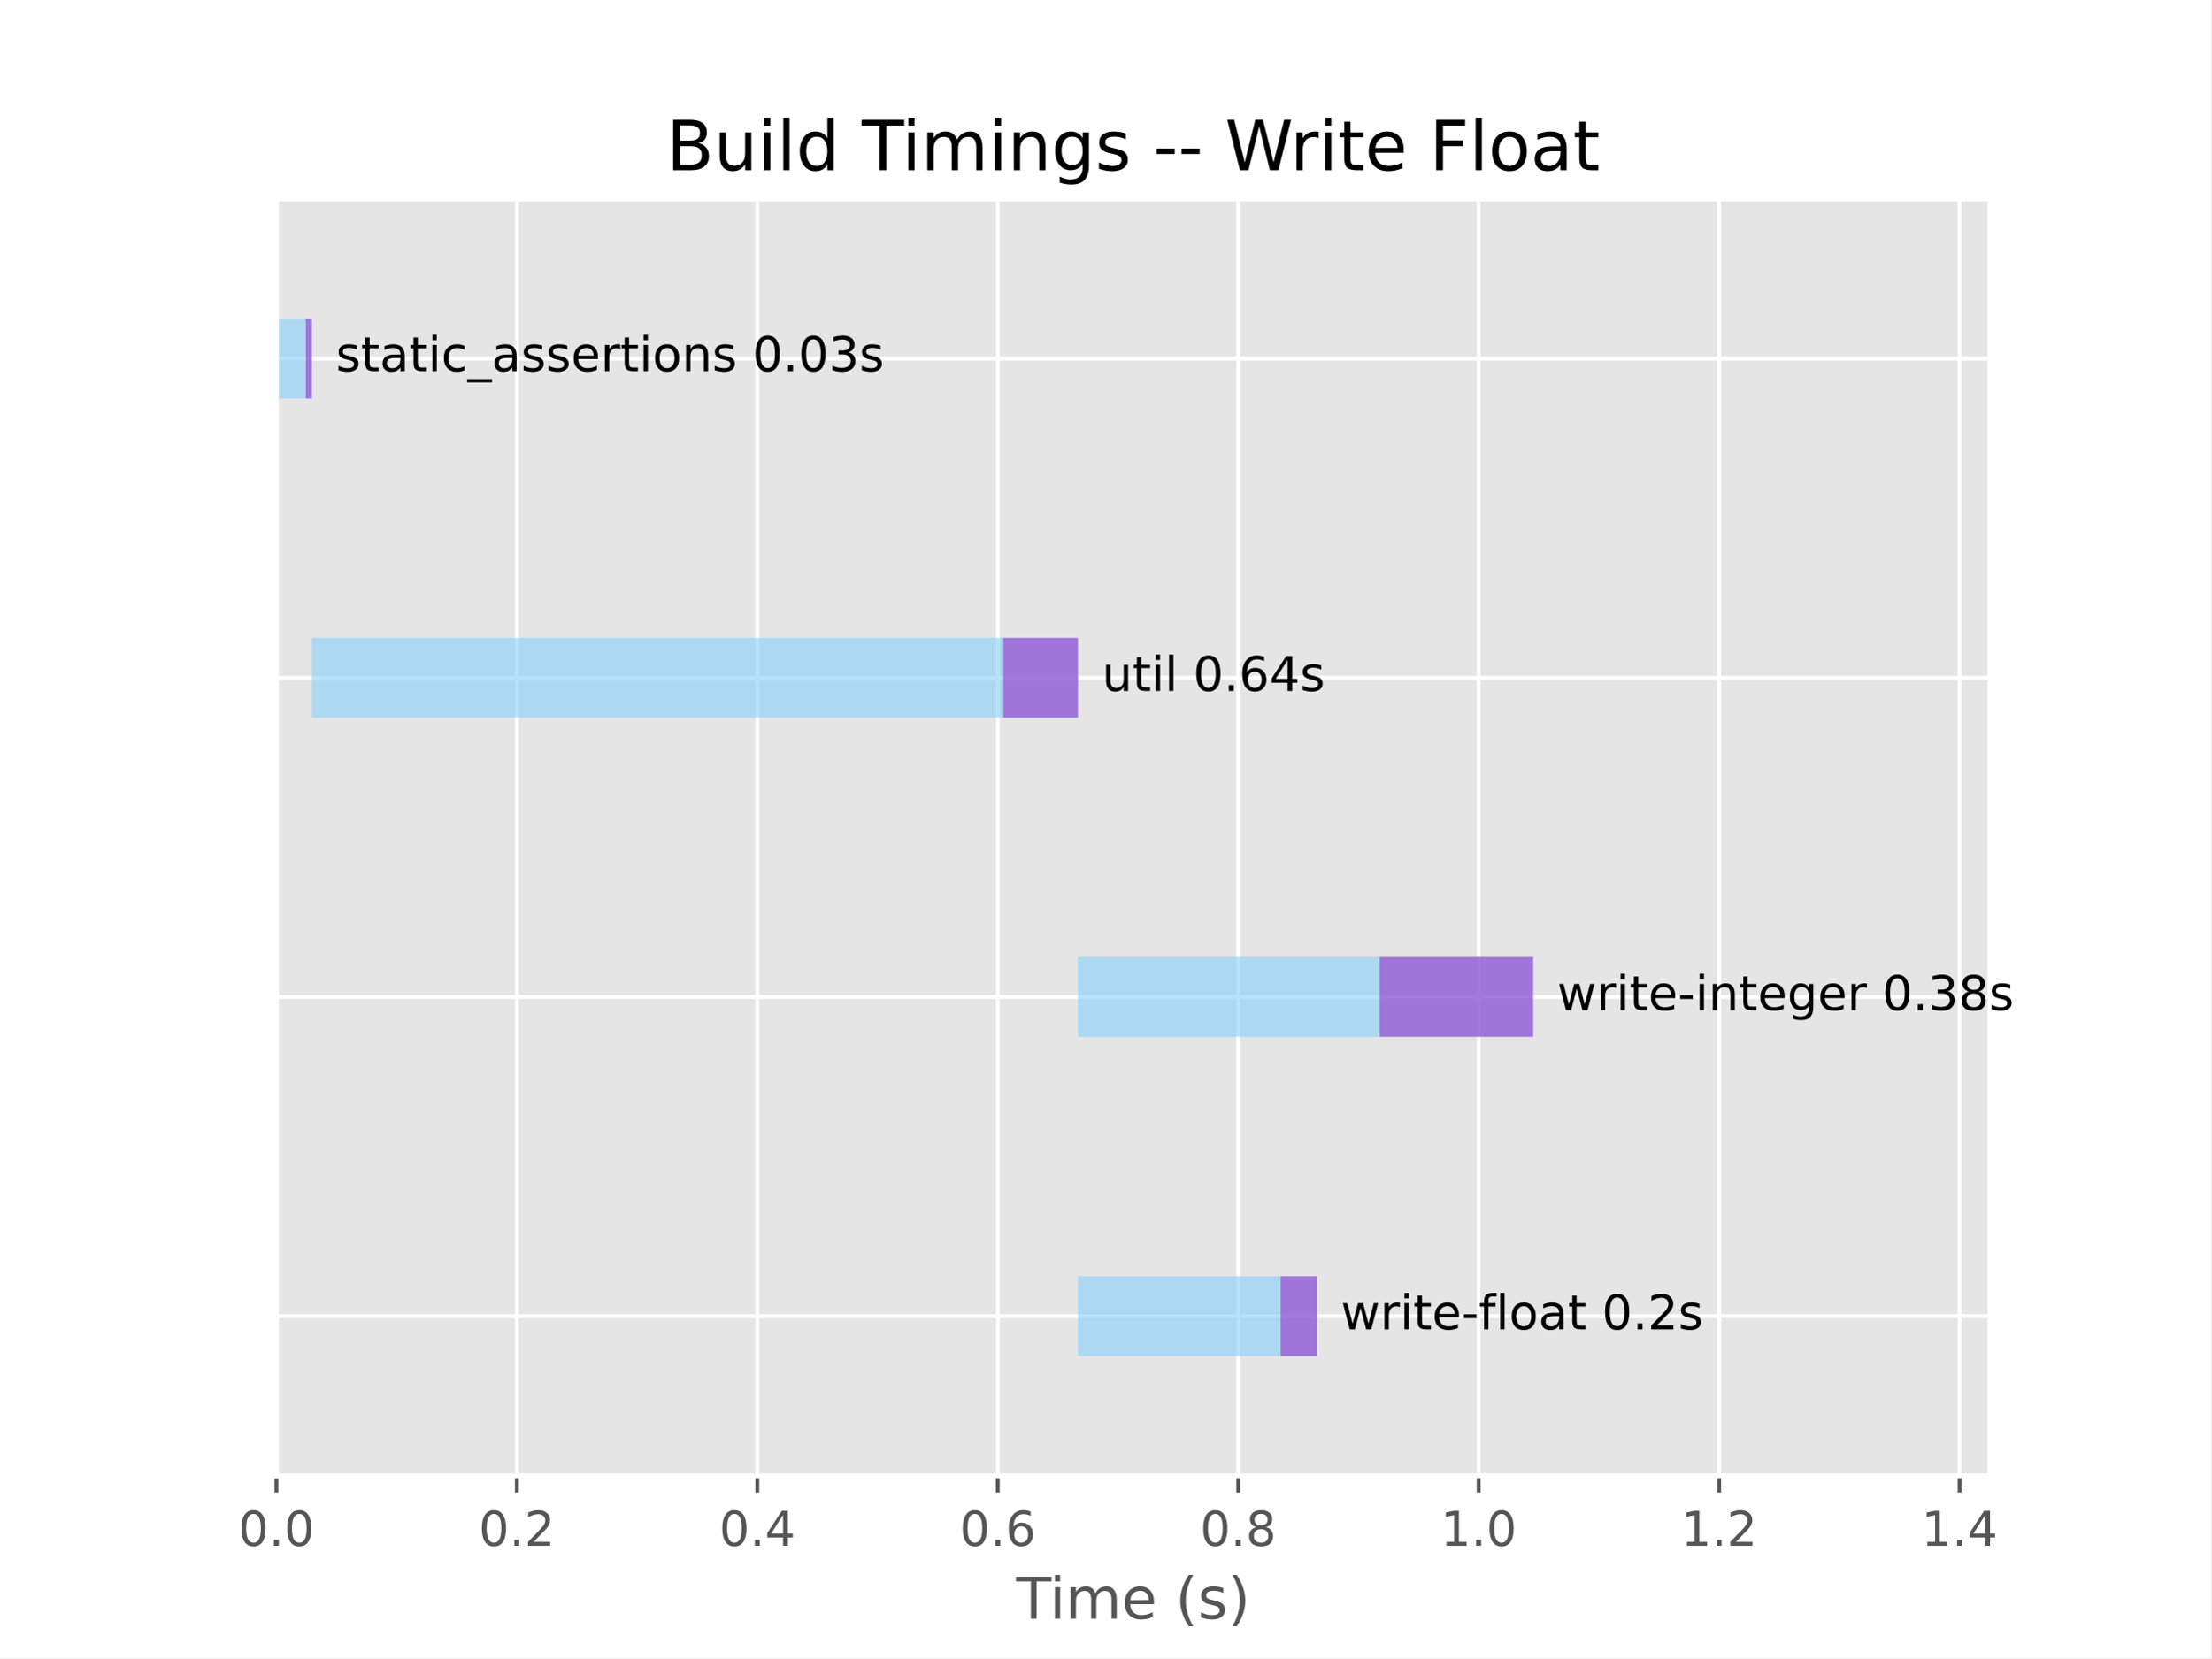
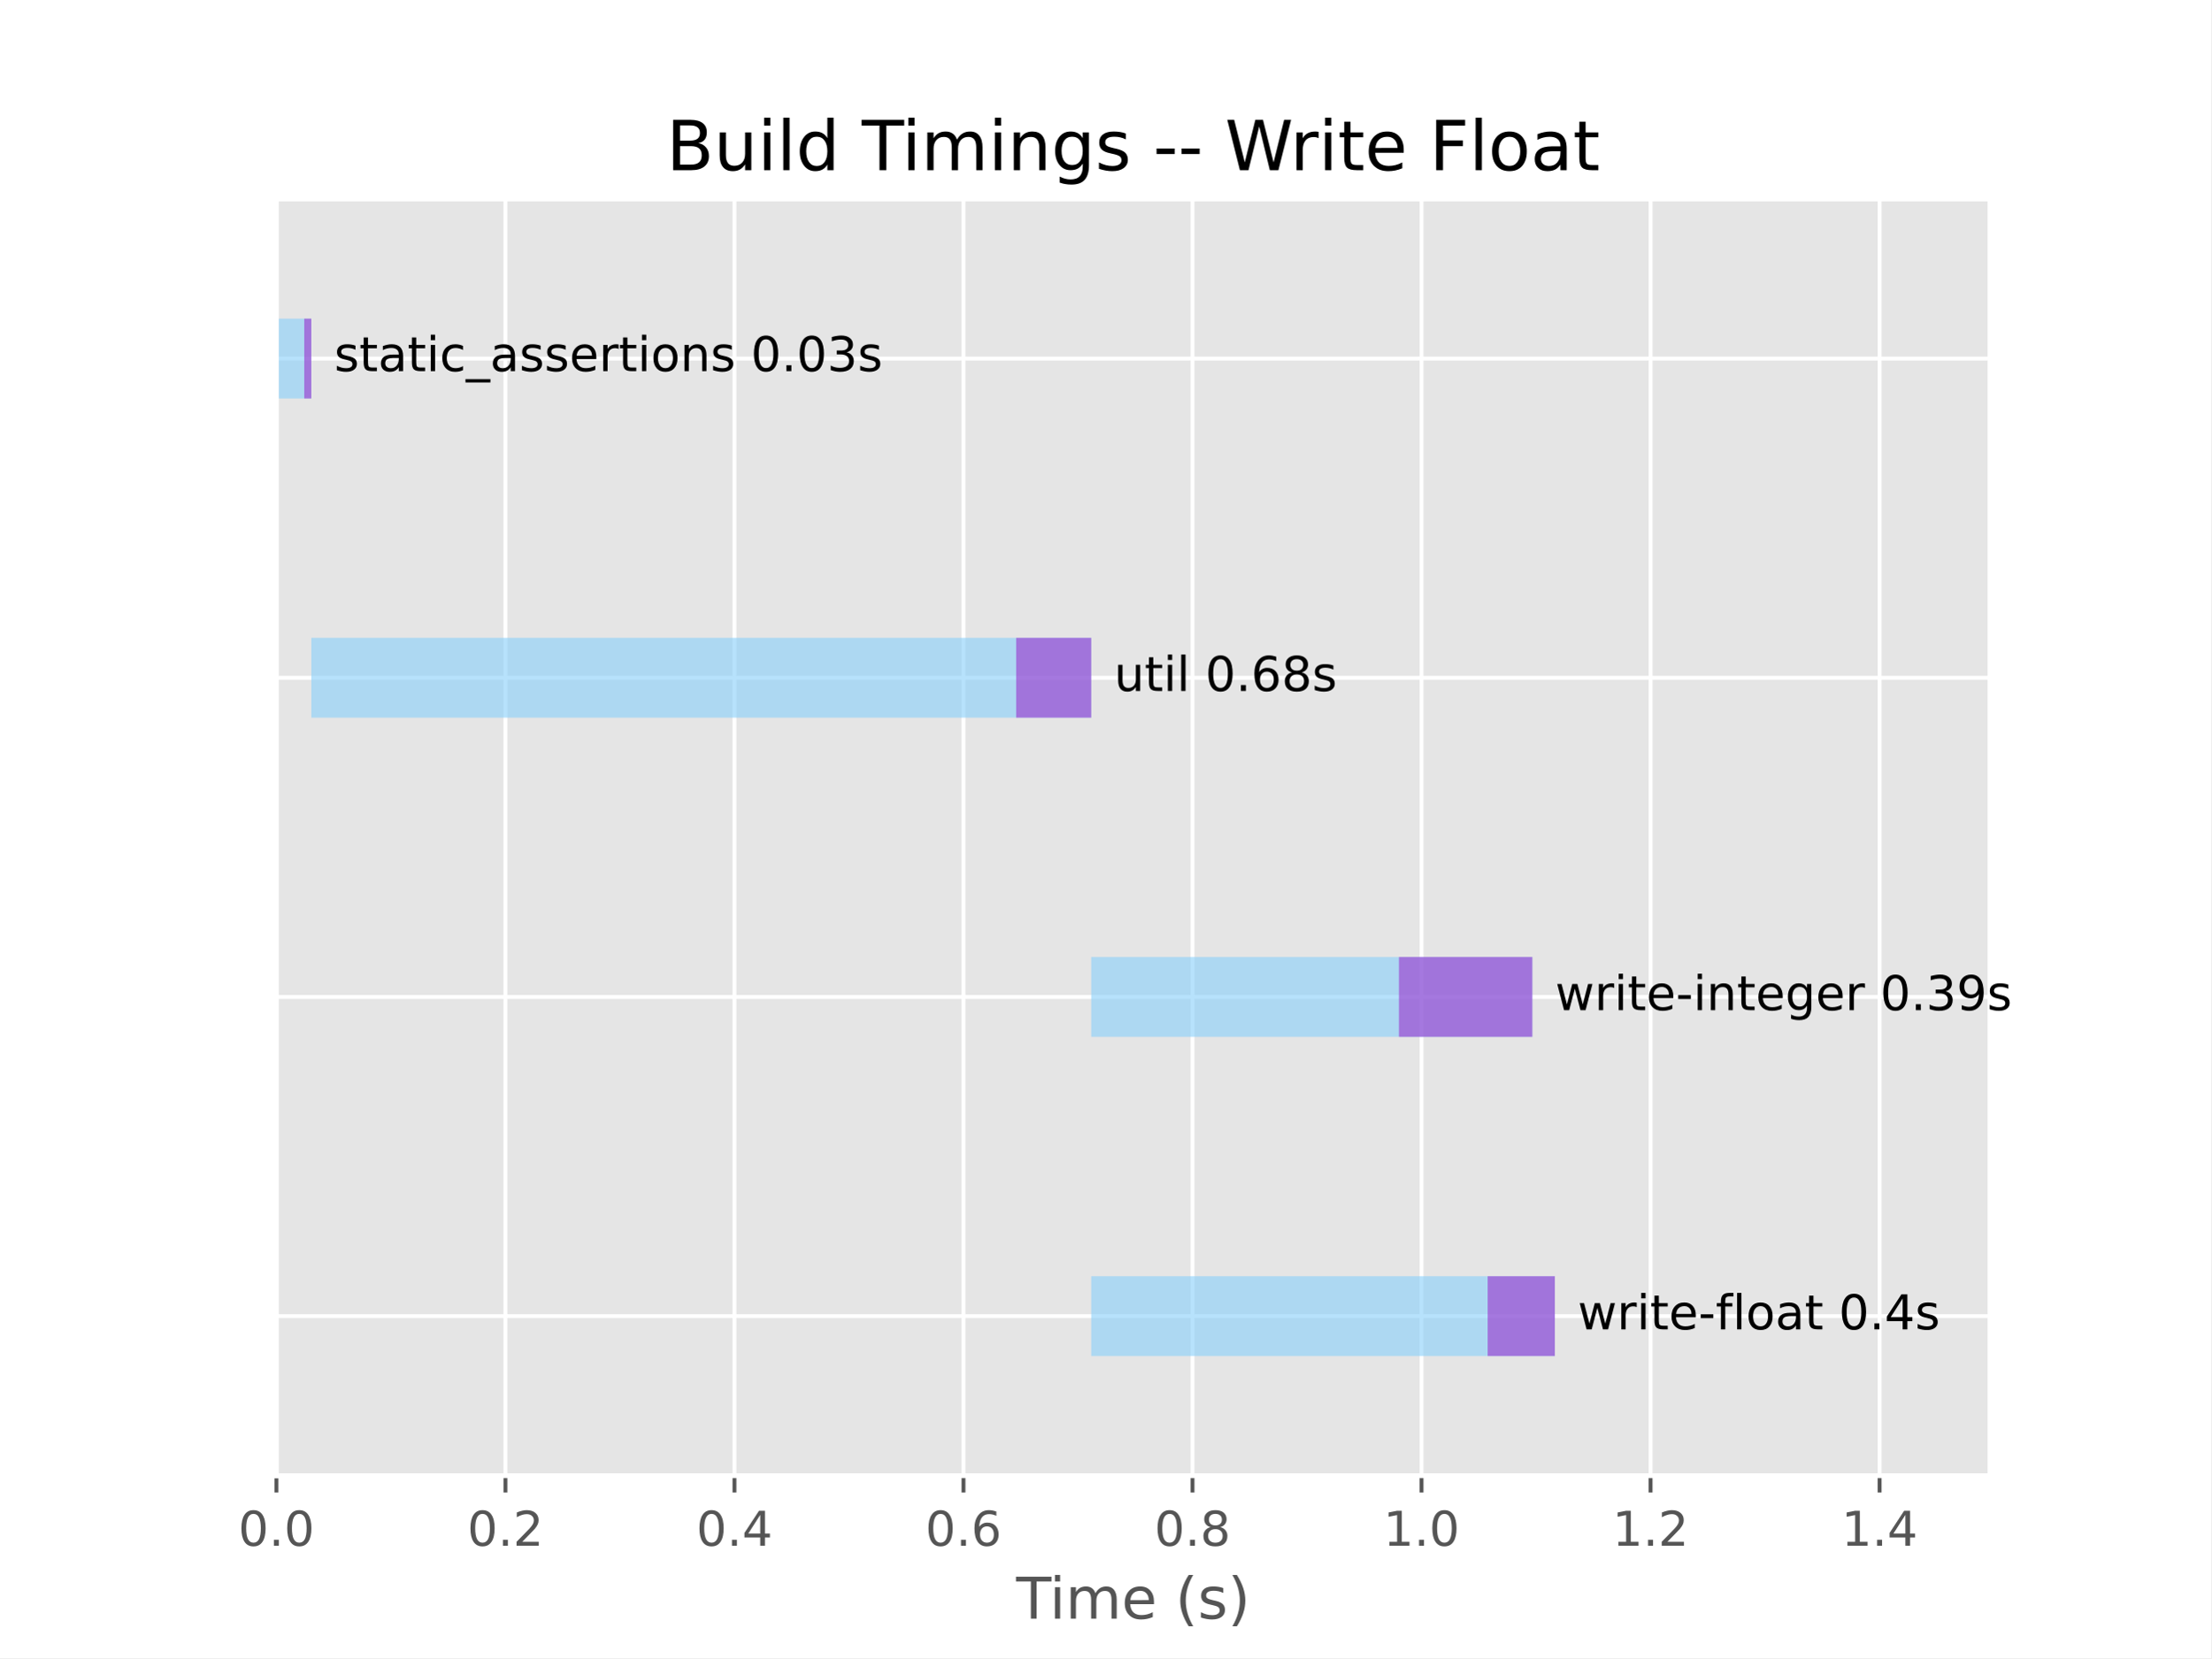
<svg xmlns="http://www.w3.org/2000/svg" xmlns:xlink="http://www.w3.org/1999/xlink" height="345.6pt" version="1.1" viewBox="0 0 460.8 345.6" width="460.8pt">
  <defs>
    <style type="text/css">*{stroke-linecap:butt;stroke-linejoin:round;}</style>
  </defs>
  <g id="figure_1">
    <g id="patch_1">
      <path d="M 0 345.6  L 460.8 345.6  L 460.8 0  L 0 0  z " style="fill:#ffffff;" />
    </g>
    <g id="axes_1">
      <g id="patch_2">
        <path d="M 57.6 307.584  L 414.72 307.584  L 414.72 41.472  L 57.6 41.472  z " style="fill:#e5e5e5;" />
      </g>
      <g id="matplotlib.axis_1">
        <g id="xtick_1">
          <g id="line2d_1">
-             <path clip-path="url(#p452fd2277e)" d="M 57.6 307.584  L 57.6 41.472  " style="fill:none;stroke:#ffffff;stroke-linecap:square;stroke-width:0.8;" />
+             <path clip-path="url(#p4fc5e6d3b6)" d="M 57.6 307.584  L 57.6 41.472  " style="fill:none;stroke:#ffffff;stroke-linecap:square;stroke-width:0.8;" />
          </g>
          <g id="line2d_2">
            <defs>
-               <path d="M 0 0  L 0 3.5  " id="m1c976c9bee" style="stroke:#555555;stroke-width:0.8;" />
+               <path d="M 0 0  L 0 3.5  " id="m410668102c" style="stroke:#555555;stroke-width:0.8;" />
            </defs>
            <g>
-               <use style="fill:#555555;stroke:#555555;stroke-width:0.8;" x="57.6" xlink:href="#m1c976c9bee" y="307.584" />
+               <use style="fill:#555555;stroke:#555555;stroke-width:0.8;" x="57.6" xlink:href="#m410668102c" y="307.584" />
            </g>
          </g>
          <g id="text_1">
            <g style="fill:#555555;" transform="translate(49.64844 322.1824)scale(0.1 -0.1)">
              <defs>
                <path d="M 2034 4250  Q 1547 4250 1301 3770  Q 1056 3291 1056 2328  Q 1056 1369 1301 889  Q 1547 409 2034 409  Q 2525 409 2770 889  Q 3016 1369 3016 2328  Q 3016 3291 2770 3770  Q 2525 4250 2034 4250  z M 2034 4750  Q 2819 4750 3233 4129  Q 3647 3509 3647 2328  Q 3647 1150 3233 529  Q 2819 -91 2034 -91  Q 1250 -91 836 529  Q 422 1150 422 2328  Q 422 3509 836 4129  Q 1250 4750 2034 4750  z " id="DejaVuSans-30" transform="scale(0.015625)" />
                <path d="M 684 794  L 1344 794  L 1344 0  L 684 0  L 684 794  z " id="DejaVuSans-2e" transform="scale(0.015625)" />
              </defs>
              <use xlink:href="#DejaVuSans-30" />
              <use x="63.623" xlink:href="#DejaVuSans-2e" />
              <use x="95.41" xlink:href="#DejaVuSans-30" />
            </g>
          </g>
        </g>
        <g id="xtick_2">
          <g id="line2d_3">
-             <path clip-path="url(#p452fd2277e)" d="M 107.712 307.584  L 107.712 41.472  " style="fill:none;stroke:#ffffff;stroke-linecap:square;stroke-width:0.8;" />
+             <path clip-path="url(#p4fc5e6d3b6)" d="M 105.331 307.584  L 105.331 41.472  " style="fill:none;stroke:#ffffff;stroke-linecap:square;stroke-width:0.8;" />
          </g>
          <g id="line2d_4">
            <g>
-               <use style="fill:#555555;stroke:#555555;stroke-width:0.8;" x="107.712" xlink:href="#m1c976c9bee" y="307.584" />
+               <use style="fill:#555555;stroke:#555555;stroke-width:0.8;" x="105.331" xlink:href="#m410668102c" y="307.584" />
            </g>
          </g>
          <g id="text_2">
-             <g style="fill:#555555;" transform="translate(99.76038 322.1824)scale(0.1 -0.1)">
+             <g style="fill:#555555;" transform="translate(97.37941 322.1824)scale(0.1 -0.1)">
              <defs>
                <path d="M 1228 531  L 3431 531  L 3431 0  L 469 0  L 469 531  Q 828 903 1448 1529  Q 2069 2156 2228 2338  Q 2531 2678 2651 2914  Q 2772 3150 2772 3378  Q 2772 3750 2511 3984  Q 2250 4219 1831 4219  Q 1534 4219 1204 4116  Q 875 4013 500 3803  L 500 4441  Q 881 4594 1212 4672  Q 1544 4750 1819 4750  Q 2544 4750 2975 4387  Q 3406 4025 3406 3419  Q 3406 3131 3298 2873  Q 3191 2616 2906 2266  Q 2828 2175 2409 1742  Q 1991 1309 1228 531  z " id="DejaVuSans-32" transform="scale(0.015625)" />
              </defs>
              <use xlink:href="#DejaVuSans-30" />
              <use x="63.623" xlink:href="#DejaVuSans-2e" />
              <use x="95.41" xlink:href="#DejaVuSans-32" />
            </g>
          </g>
        </g>
        <g id="xtick_3">
          <g id="line2d_5">
-             <path clip-path="url(#p452fd2277e)" d="M 157.824 307.584  L 157.824 41.472  " style="fill:none;stroke:#ffffff;stroke-linecap:square;stroke-width:0.8;" />
+             <path clip-path="url(#p4fc5e6d3b6)" d="M 153.062 307.584  L 153.062 41.472  " style="fill:none;stroke:#ffffff;stroke-linecap:square;stroke-width:0.8;" />
          </g>
          <g id="line2d_6">
            <g>
-               <use style="fill:#555555;stroke:#555555;stroke-width:0.8;" x="157.824" xlink:href="#m1c976c9bee" y="307.584" />
+               <use style="fill:#555555;stroke:#555555;stroke-width:0.8;" x="153.062" xlink:href="#m410668102c" y="307.584" />
            </g>
          </g>
          <g id="text_3">
-             <g style="fill:#555555;" transform="translate(149.8723 322.1824)scale(0.1 -0.1)">
+             <g style="fill:#555555;" transform="translate(145.1104 322.1824)scale(0.1 -0.1)">
              <defs>
                <path d="M 2419 4116  L 825 1625  L 2419 1625  L 2419 4116  z M 2253 4666  L 3047 4666  L 3047 1625  L 3713 1625  L 3713 1100  L 3047 1100  L 3047 0  L 2419 0  L 2419 1100  L 313 1100  L 313 1709  L 2253 4666  z " id="DejaVuSans-34" transform="scale(0.015625)" />
              </defs>
              <use xlink:href="#DejaVuSans-30" />
              <use x="63.623" xlink:href="#DejaVuSans-2e" />
              <use x="95.41" xlink:href="#DejaVuSans-34" />
            </g>
          </g>
        </g>
        <g id="xtick_4">
          <g id="line2d_7">
-             <path clip-path="url(#p452fd2277e)" d="M 207.936 307.584  L 207.936 41.472  " style="fill:none;stroke:#ffffff;stroke-linecap:square;stroke-width:0.8;" />
+             <path clip-path="url(#p4fc5e6d3b6)" d="M 200.793 307.584  L 200.793 41.472  " style="fill:none;stroke:#ffffff;stroke-linecap:square;stroke-width:0.8;" />
          </g>
          <g id="line2d_8">
            <g>
-               <use style="fill:#555555;stroke:#555555;stroke-width:0.8;" x="207.936" xlink:href="#m1c976c9bee" y="307.584" />
+               <use style="fill:#555555;stroke:#555555;stroke-width:0.8;" x="200.793" xlink:href="#m410668102c" y="307.584" />
            </g>
          </g>
          <g id="text_4">
-             <g style="fill:#555555;" transform="translate(199.9843 322.1824)scale(0.1 -0.1)">
+             <g style="fill:#555555;" transform="translate(192.8414 322.1824)scale(0.1 -0.1)">
              <defs>
                <path d="M 2113 2584  Q 1688 2584 1439 2293  Q 1191 2003 1191 1497  Q 1191 994 1439 701  Q 1688 409 2113 409  Q 2538 409 2786 701  Q 3034 994 3034 1497  Q 3034 2003 2786 2293  Q 2538 2584 2113 2584  z M 3366 4563  L 3366 3988  Q 3128 4100 2886 4159  Q 2644 4219 2406 4219  Q 1781 4219 1451 3797  Q 1122 3375 1075 2522  Q 1259 2794 1537 2939  Q 1816 3084 2150 3084  Q 2853 3084 3261 2657  Q 3669 2231 3669 1497  Q 3669 778 3244 343  Q 2819 -91 2113 -91  Q 1303 -91 875 529  Q 447 1150 447 2328  Q 447 3434 972 4092  Q 1497 4750 2381 4750  Q 2619 4750 2861 4703  Q 3103 4656 3366 4563  z " id="DejaVuSans-36" transform="scale(0.015625)" />
              </defs>
              <use xlink:href="#DejaVuSans-30" />
              <use x="63.623" xlink:href="#DejaVuSans-2e" />
              <use x="95.41" xlink:href="#DejaVuSans-36" />
            </g>
          </g>
        </g>
        <g id="xtick_5">
          <g id="line2d_9">
-             <path clip-path="url(#p452fd2277e)" d="M 258.048 307.584  L 258.048 41.472  " style="fill:none;stroke:#ffffff;stroke-linecap:square;stroke-width:0.8;" />
+             <path clip-path="url(#p4fc5e6d3b6)" d="M 248.524 307.584  L 248.524 41.472  " style="fill:none;stroke:#ffffff;stroke-linecap:square;stroke-width:0.8;" />
          </g>
          <g id="line2d_10">
            <g>
-               <use style="fill:#555555;stroke:#555555;stroke-width:0.8;" x="258.048" xlink:href="#m1c976c9bee" y="307.584" />
+               <use style="fill:#555555;stroke:#555555;stroke-width:0.8;" x="248.524" xlink:href="#m410668102c" y="307.584" />
            </g>
          </g>
          <g id="text_5">
-             <g style="fill:#555555;" transform="translate(250.0962 322.1824)scale(0.1 -0.1)">
+             <g style="fill:#555555;" transform="translate(240.5723 322.1824)scale(0.1 -0.1)">
              <defs>
                <path d="M 2034 2216  Q 1584 2216 1326 1975  Q 1069 1734 1069 1313  Q 1069 891 1326 650  Q 1584 409 2034 409  Q 2484 409 2743 651  Q 3003 894 3003 1313  Q 3003 1734 2745 1975  Q 2488 2216 2034 2216  z M 1403 2484  Q 997 2584 770 2862  Q 544 3141 544 3541  Q 544 4100 942 4425  Q 1341 4750 2034 4750  Q 2731 4750 3128 4425  Q 3525 4100 3525 3541  Q 3525 3141 3298 2862  Q 3072 2584 2669 2484  Q 3125 2378 3379 2068  Q 3634 1759 3634 1313  Q 3634 634 3220 271  Q 2806 -91 2034 -91  Q 1263 -91 848 271  Q 434 634 434 1313  Q 434 1759 690 2068  Q 947 2378 1403 2484  z M 1172 3481  Q 1172 3119 1398 2916  Q 1625 2713 2034 2713  Q 2441 2713 2670 2916  Q 2900 3119 2900 3481  Q 2900 3844 2670 4047  Q 2441 4250 2034 4250  Q 1625 4250 1398 4047  Q 1172 3844 1172 3481  z " id="DejaVuSans-38" transform="scale(0.015625)" />
              </defs>
              <use xlink:href="#DejaVuSans-30" />
              <use x="63.623" xlink:href="#DejaVuSans-2e" />
              <use x="95.41" xlink:href="#DejaVuSans-38" />
            </g>
          </g>
        </g>
        <g id="xtick_6">
          <g id="line2d_11">
-             <path clip-path="url(#p452fd2277e)" d="M 308.16 307.584  L 308.16 41.472  " style="fill:none;stroke:#ffffff;stroke-linecap:square;stroke-width:0.8;" />
+             <path clip-path="url(#p4fc5e6d3b6)" d="M 296.255 307.584  L 296.255 41.472  " style="fill:none;stroke:#ffffff;stroke-linecap:square;stroke-width:0.8;" />
          </g>
          <g id="line2d_12">
            <g>
-               <use style="fill:#555555;stroke:#555555;stroke-width:0.8;" x="308.16" xlink:href="#m1c976c9bee" y="307.584" />
+               <use style="fill:#555555;stroke:#555555;stroke-width:0.8;" x="296.255" xlink:href="#m410668102c" y="307.584" />
            </g>
          </g>
          <g id="text_6">
-             <g style="fill:#555555;" transform="translate(300.2082 322.1824)scale(0.1 -0.1)">
+             <g style="fill:#555555;" transform="translate(288.3033 322.1824)scale(0.1 -0.1)">
              <defs>
                <path d="M 794 531  L 1825 531  L 1825 4091  L 703 3866  L 703 4441  L 1819 4666  L 2450 4666  L 2450 531  L 3481 531  L 3481 0  L 794 0  L 794 531  z " id="DejaVuSans-31" transform="scale(0.015625)" />
              </defs>
              <use xlink:href="#DejaVuSans-31" />
              <use x="63.623" xlink:href="#DejaVuSans-2e" />
              <use x="95.41" xlink:href="#DejaVuSans-30" />
            </g>
          </g>
        </g>
        <g id="xtick_7">
          <g id="line2d_13">
-             <path clip-path="url(#p452fd2277e)" d="M 358.272 307.584  L 358.272 41.472  " style="fill:none;stroke:#ffffff;stroke-linecap:square;stroke-width:0.8;" />
+             <path clip-path="url(#p4fc5e6d3b6)" d="M 343.986 307.584  L 343.986 41.472  " style="fill:none;stroke:#ffffff;stroke-linecap:square;stroke-width:0.8;" />
          </g>
          <g id="line2d_14">
            <g>
-               <use style="fill:#555555;stroke:#555555;stroke-width:0.8;" x="358.272" xlink:href="#m1c976c9bee" y="307.584" />
+               <use style="fill:#555555;stroke:#555555;stroke-width:0.8;" x="343.986" xlink:href="#m410668102c" y="307.584" />
            </g>
          </g>
          <g id="text_7">
-             <g style="fill:#555555;" transform="translate(350.3201 322.1824)scale(0.1 -0.1)">
+             <g style="fill:#555555;" transform="translate(336.0343 322.1824)scale(0.1 -0.1)">
              <use xlink:href="#DejaVuSans-31" />
              <use x="63.623" xlink:href="#DejaVuSans-2e" />
              <use x="95.41" xlink:href="#DejaVuSans-32" />
            </g>
          </g>
        </g>
        <g id="xtick_8">
          <g id="line2d_15">
-             <path clip-path="url(#p452fd2277e)" d="M 408.384 307.584  L 408.384 41.472  " style="fill:none;stroke:#ffffff;stroke-linecap:square;stroke-width:0.8;" />
+             <path clip-path="url(#p4fc5e6d3b6)" d="M 391.717 307.584  L 391.717 41.472  " style="fill:none;stroke:#ffffff;stroke-linecap:square;stroke-width:0.8;" />
          </g>
          <g id="line2d_16">
            <g>
-               <use style="fill:#555555;stroke:#555555;stroke-width:0.8;" x="408.384" xlink:href="#m1c976c9bee" y="307.584" />
+               <use style="fill:#555555;stroke:#555555;stroke-width:0.8;" x="391.717" xlink:href="#m410668102c" y="307.584" />
            </g>
          </g>
          <g id="text_8">
-             <g style="fill:#555555;" transform="translate(400.4321 322.1824)scale(0.1 -0.1)">
+             <g style="fill:#555555;" transform="translate(383.7652 322.1824)scale(0.1 -0.1)">
              <use xlink:href="#DejaVuSans-31" />
              <use x="63.623" xlink:href="#DejaVuSans-2e" />
              <use x="95.41" xlink:href="#DejaVuSans-34" />
            </g>
          </g>
        </g>
        <g id="text_9">
          <g style="fill:#555555;" transform="translate(211.7653 337.3802)scale(0.12 -0.12)">
            <defs>
              <path d="M -19 4666  L 3928 4666  L 3928 4134  L 2272 4134  L 2272 0  L 1638 0  L 1638 4134  L -19 4134  L -19 4666  z " id="DejaVuSans-54" transform="scale(0.015625)" />
              <path d="M 603 3500  L 1178 3500  L 1178 0  L 603 0  L 603 3500  z M 603 4863  L 1178 4863  L 1178 4134  L 603 4134  L 603 4863  z " id="DejaVuSans-69" transform="scale(0.015625)" />
              <path d="M 3328 2828  Q 3544 3216 3844 3400  Q 4144 3584 4550 3584  Q 5097 3584 5394 3201  Q 5691 2819 5691 2113  L 5691 0  L 5113 0  L 5113 2094  Q 5113 2597 4934 2840  Q 4756 3084 4391 3084  Q 3944 3084 3684 2787  Q 3425 2491 3425 1978  L 3425 0  L 2847 0  L 2847 2094  Q 2847 2600 2669 2842  Q 2491 3084 2119 3084  Q 1678 3084 1418 2786  Q 1159 2488 1159 1978  L 1159 0  L 581 0  L 581 3500  L 1159 3500  L 1159 2956  Q 1356 3278 1631 3431  Q 1906 3584 2284 3584  Q 2666 3584 2933 3390  Q 3200 3197 3328 2828  z " id="DejaVuSans-6d" transform="scale(0.015625)" />
              <path d="M 3597 1894  L 3597 1613  L 953 1613  Q 991 1019 1311 708  Q 1631 397 2203 397  Q 2534 397 2845 478  Q 3156 559 3463 722  L 3463 178  Q 3153 47 2828 -22  Q 2503 -91 2169 -91  Q 1331 -91 842 396  Q 353 884 353 1716  Q 353 2575 817 3079  Q 1281 3584 2069 3584  Q 2775 3584 3186 3129  Q 3597 2675 3597 1894  z M 3022 2063  Q 3016 2534 2758 2815  Q 2500 3097 2075 3097  Q 1594 3097 1305 2825  Q 1016 2553 972 2059  L 3022 2063  z " id="DejaVuSans-65" transform="scale(0.015625)" />
              <path id="DejaVuSans-20" transform="scale(0.015625)" />
              <path d="M 1984 4856  Q 1566 4138 1362 3434  Q 1159 2731 1159 2009  Q 1159 1288 1364 580  Q 1569 -128 1984 -844  L 1484 -844  Q 1016 -109 783 600  Q 550 1309 550 2009  Q 550 2706 781 3412  Q 1013 4119 1484 4856  L 1984 4856  z " id="DejaVuSans-28" transform="scale(0.015625)" />
              <path d="M 2834 3397  L 2834 2853  Q 2591 2978 2328 3040  Q 2066 3103 1784 3103  Q 1356 3103 1142 2972  Q 928 2841 928 2578  Q 928 2378 1081 2264  Q 1234 2150 1697 2047  L 1894 2003  Q 2506 1872 2764 1633  Q 3022 1394 3022 966  Q 3022 478 2636 193  Q 2250 -91 1575 -91  Q 1294 -91 989 -36  Q 684 19 347 128  L 347 722  Q 666 556 975 473  Q 1284 391 1588 391  Q 1994 391 2212 530  Q 2431 669 2431 922  Q 2431 1156 2273 1281  Q 2116 1406 1581 1522  L 1381 1569  Q 847 1681 609 1914  Q 372 2147 372 2553  Q 372 3047 722 3315  Q 1072 3584 1716 3584  Q 2034 3584 2315 3537  Q 2597 3491 2834 3397  z " id="DejaVuSans-73" transform="scale(0.015625)" />
              <path d="M 513 4856  L 1013 4856  Q 1481 4119 1714 3412  Q 1947 2706 1947 2009  Q 1947 1309 1714 600  Q 1481 -109 1013 -844  L 513 -844  Q 928 -128 1133 580  Q 1338 1288 1338 2009  Q 1338 2731 1133 3434  Q 928 4138 513 4856  z " id="DejaVuSans-29" transform="scale(0.015625)" />
            </defs>
            <use xlink:href="#DejaVuSans-54" />
            <use x="57.959" xlink:href="#DejaVuSans-69" />
            <use x="85.742" xlink:href="#DejaVuSans-6d" />
            <use x="183.154" xlink:href="#DejaVuSans-65" />
            <use x="244.678" xlink:href="#DejaVuSans-20" />
            <use x="276.465" xlink:href="#DejaVuSans-28" />
            <use x="315.479" xlink:href="#DejaVuSans-73" />
            <use x="367.578" xlink:href="#DejaVuSans-29" />
          </g>
        </g>
      </g>
      <g id="matplotlib.axis_2">
        <g id="ytick_1">
          <g id="line2d_17">
-             <path clip-path="url(#p452fd2277e)" d="M 57.6 274.32  L 414.72 274.32  " style="fill:none;stroke:#ffffff;stroke-linecap:square;stroke-width:0.8;" />
+             <path clip-path="url(#p4fc5e6d3b6)" d="M 57.6 274.32  L 414.72 274.32  " style="fill:none;stroke:#ffffff;stroke-linecap:square;stroke-width:0.8;" />
          </g>
          <g id="line2d_18" />
        </g>
        <g id="ytick_2">
          <g id="line2d_19">
-             <path clip-path="url(#p452fd2277e)" d="M 57.6 207.792  L 414.72 207.792  " style="fill:none;stroke:#ffffff;stroke-linecap:square;stroke-width:0.8;" />
+             <path clip-path="url(#p4fc5e6d3b6)" d="M 57.6 207.792  L 414.72 207.792  " style="fill:none;stroke:#ffffff;stroke-linecap:square;stroke-width:0.8;" />
          </g>
          <g id="line2d_20" />
        </g>
        <g id="ytick_3">
          <g id="line2d_21">
-             <path clip-path="url(#p452fd2277e)" d="M 57.6 141.264  L 414.72 141.264  " style="fill:none;stroke:#ffffff;stroke-linecap:square;stroke-width:0.8;" />
+             <path clip-path="url(#p4fc5e6d3b6)" d="M 57.6 141.264  L 414.72 141.264  " style="fill:none;stroke:#ffffff;stroke-linecap:square;stroke-width:0.8;" />
          </g>
          <g id="line2d_22" />
        </g>
        <g id="ytick_4">
          <g id="line2d_23">
-             <path clip-path="url(#p452fd2277e)" d="M 57.6 74.736  L 414.72 74.736  " style="fill:none;stroke:#ffffff;stroke-linecap:square;stroke-width:0.8;" />
+             <path clip-path="url(#p4fc5e6d3b6)" d="M 57.6 74.736  L 414.72 74.736  " style="fill:none;stroke:#ffffff;stroke-linecap:square;stroke-width:0.8;" />
          </g>
          <g id="line2d_24" />
        </g>
      </g>
      <g id="patch_3">
-         <path clip-path="url(#p452fd2277e)" d="M 57.6 83.052  L 64.977 83.052  L 64.977 66.42  L 57.6 66.42  z " style="fill:#87cefa;opacity:0.6;" />
+         <path clip-path="url(#p4fc5e6d3b6)" d="M 57.6 83.052  L 64.878 83.052  L 64.878 66.42  L 57.6 66.42  z " style="fill:#87cefa;opacity:0.6;" />
      </g>
      <g id="patch_4">
-         <path clip-path="url(#p452fd2277e)" d="M 63.737 83.052  L 64.977 83.052  L 64.977 66.42  L 63.737 66.42  z " style="fill:#9932cc;opacity:0.6;" />
+         <path clip-path="url(#p4fc5e6d3b6)" d="M 63.401 83.052  L 64.878 83.052  L 64.878 66.42  L 63.401 66.42  z " style="fill:#9932cc;opacity:0.6;" />
      </g>
      <g id="patch_5">
-         <path clip-path="url(#p452fd2277e)" d="M 64.977 149.58  L 224.649 149.58  L 224.649 132.948  L 64.977 132.948  z " style="fill:#87cefa;opacity:0.6;" />
+         <path clip-path="url(#p4fc5e6d3b6)" d="M 64.878 149.58  L 227.413 149.58  L 227.413 132.948  L 64.878 132.948  z " style="fill:#87cefa;opacity:0.6;" />
      </g>
      <g id="patch_6">
-         <path clip-path="url(#p452fd2277e)" d="M 209.091 149.58  L 224.649 149.58  L 224.649 132.948  L 209.091 132.948  z " style="fill:#9932cc;opacity:0.6;" />
+         <path clip-path="url(#p4fc5e6d3b6)" d="M 211.768 149.58  L 227.413 149.58  L 227.413 132.948  L 211.768 132.948  z " style="fill:#9932cc;opacity:0.6;" />
      </g>
      <g id="patch_7">
-         <path clip-path="url(#p452fd2277e)" d="M 224.649 216.108  L 319.507 216.108  L 319.507 199.476  L 224.649 199.476  z " style="fill:#87cefa;opacity:0.6;" />
+         <path clip-path="url(#p4fc5e6d3b6)" d="M 227.413 216.108  L 319.339 216.108  L 319.339 199.476  L 227.413 199.476  z " style="fill:#87cefa;opacity:0.6;" />
      </g>
      <g id="patch_8">
-         <path clip-path="url(#p452fd2277e)" d="M 287.524 216.108  L 319.507 216.108  L 319.507 199.476  L 287.524 199.476  z " style="fill:#9932cc;opacity:0.6;" />
+         <path clip-path="url(#p4fc5e6d3b6)" d="M 291.542 216.108  L 319.339 216.108  L 319.339 199.476  L 291.542 199.476  z " style="fill:#9932cc;opacity:0.6;" />
      </g>
      <g id="patch_9">
-         <path clip-path="url(#p452fd2277e)" d="M 224.649 282.636  L 274.436 282.636  L 274.436 266.004  L 224.649 266.004  z " style="fill:#87cefa;opacity:0.6;" />
+         <path clip-path="url(#p4fc5e6d3b6)" d="M 227.413 282.636  L 324.031 282.636  L 324.031 266.004  L 227.413 266.004  z " style="fill:#87cefa;opacity:0.6;" />
      </g>
      <g id="patch_10">
-         <path clip-path="url(#p452fd2277e)" d="M 266.888 282.636  L 274.436 282.636  L 274.436 266.004  L 266.888 266.004  z " style="fill:#9932cc;opacity:0.6;" />
+         <path clip-path="url(#p4fc5e6d3b6)" d="M 310.034 282.636  L 324.031 282.636  L 324.031 266.004  L 310.034 266.004  z " style="fill:#9932cc;opacity:0.6;" />
      </g>
      <g id="patch_11">
        <path d="M 57.6 307.584  L 57.6 41.472  " style="fill:none;stroke:#ffffff;stroke-linecap:square;stroke-linejoin:miter;" />
      </g>
      <g id="patch_12">
        <path d="M 414.72 307.584  L 414.72 41.472  " style="fill:none;stroke:#ffffff;stroke-linecap:square;stroke-linejoin:miter;" />
      </g>
      <g id="patch_13">
        <path d="M 57.6 307.584  L 414.72 307.584  " style="fill:none;stroke:#ffffff;stroke-linecap:square;stroke-linejoin:miter;" />
      </g>
      <g id="patch_14">
        <path d="M 57.6 41.472  L 414.72 41.472  " style="fill:none;stroke:#ffffff;stroke-linecap:square;stroke-linejoin:miter;" />
      </g>
      <g id="text_10">
-         <g transform="translate(69.9882 77.35631)scale(0.1 -0.1)">
+         <g transform="translate(69.6511 77.35631)scale(0.1 -0.1)">
          <defs>
            <path d="M 1172 4494  L 1172 3500  L 2356 3500  L 2356 3053  L 1172 3053  L 1172 1153  Q 1172 725 1289 603  Q 1406 481 1766 481  L 2356 481  L 2356 0  L 1766 0  Q 1100 0 847 248  Q 594 497 594 1153  L 594 3053  L 172 3053  L 172 3500  L 594 3500  L 594 4494  L 1172 4494  z " id="DejaVuSans-74" transform="scale(0.015625)" />
            <path d="M 2194 1759  Q 1497 1759 1228 1600  Q 959 1441 959 1056  Q 959 750 1161 570  Q 1363 391 1709 391  Q 2188 391 2477 730  Q 2766 1069 2766 1631  L 2766 1759  L 2194 1759  z M 3341 1997  L 3341 0  L 2766 0  L 2766 531  Q 2569 213 2275 61  Q 1981 -91 1556 -91  Q 1019 -91 701 211  Q 384 513 384 1019  Q 384 1609 779 1909  Q 1175 2209 1959 2209  L 2766 2209  L 2766 2266  Q 2766 2663 2505 2880  Q 2244 3097 1772 3097  Q 1472 3097 1187 3025  Q 903 2953 641 2809  L 641 3341  Q 956 3463 1253 3523  Q 1550 3584 1831 3584  Q 2591 3584 2966 3190  Q 3341 2797 3341 1997  z " id="DejaVuSans-61" transform="scale(0.015625)" />
            <path d="M 3122 3366  L 3122 2828  Q 2878 2963 2633 3030  Q 2388 3097 2138 3097  Q 1578 3097 1268 2742  Q 959 2388 959 1747  Q 959 1106 1268 751  Q 1578 397 2138 397  Q 2388 397 2633 464  Q 2878 531 3122 666  L 3122 134  Q 2881 22 2623 -34  Q 2366 -91 2075 -91  Q 1284 -91 818 406  Q 353 903 353 1747  Q 353 2603 823 3093  Q 1294 3584 2113 3584  Q 2378 3584 2631 3529  Q 2884 3475 3122 3366  z " id="DejaVuSans-63" transform="scale(0.015625)" />
            <path d="M 3263 -1063  L 3263 -1509  L -63 -1509  L -63 -1063  L 3263 -1063  z " id="DejaVuSans-5f" transform="scale(0.015625)" />
            <path d="M 2631 2963  Q 2534 3019 2420 3045  Q 2306 3072 2169 3072  Q 1681 3072 1420 2755  Q 1159 2438 1159 1844  L 1159 0  L 581 0  L 581 3500  L 1159 3500  L 1159 2956  Q 1341 3275 1631 3429  Q 1922 3584 2338 3584  Q 2397 3584 2469 3576  Q 2541 3569 2628 3553  L 2631 2963  z " id="DejaVuSans-72" transform="scale(0.015625)" />
            <path d="M 1959 3097  Q 1497 3097 1228 2736  Q 959 2375 959 1747  Q 959 1119 1226 758  Q 1494 397 1959 397  Q 2419 397 2687 759  Q 2956 1122 2956 1747  Q 2956 2369 2687 2733  Q 2419 3097 1959 3097  z M 1959 3584  Q 2709 3584 3137 3096  Q 3566 2609 3566 1747  Q 3566 888 3137 398  Q 2709 -91 1959 -91  Q 1206 -91 779 398  Q 353 888 353 1747  Q 353 2609 779 3096  Q 1206 3584 1959 3584  z " id="DejaVuSans-6f" transform="scale(0.015625)" />
            <path d="M 3513 2113  L 3513 0  L 2938 0  L 2938 2094  Q 2938 2591 2744 2837  Q 2550 3084 2163 3084  Q 1697 3084 1428 2787  Q 1159 2491 1159 1978  L 1159 0  L 581 0  L 581 3500  L 1159 3500  L 1159 2956  Q 1366 3272 1645 3428  Q 1925 3584 2291 3584  Q 2894 3584 3203 3211  Q 3513 2838 3513 2113  z " id="DejaVuSans-6e" transform="scale(0.015625)" />
            <path d="M 2597 2516  Q 3050 2419 3304 2112  Q 3559 1806 3559 1356  Q 3559 666 3084 287  Q 2609 -91 1734 -91  Q 1441 -91 1130 -33  Q 819 25 488 141  L 488 750  Q 750 597 1062 519  Q 1375 441 1716 441  Q 2309 441 2620 675  Q 2931 909 2931 1356  Q 2931 1769 2642 2001  Q 2353 2234 1838 2234  L 1294 2234  L 1294 2753  L 1863 2753  Q 2328 2753 2575 2939  Q 2822 3125 2822 3475  Q 2822 3834 2567 4026  Q 2313 4219 1838 4219  Q 1578 4219 1281 4162  Q 984 4106 628 3988  L 628 4550  Q 988 4650 1302 4700  Q 1616 4750 1894 4750  Q 2613 4750 3031 4423  Q 3450 4097 3450 3541  Q 3450 3153 3228 2886  Q 3006 2619 2597 2516  z " id="DejaVuSans-33" transform="scale(0.015625)" />
          </defs>
          <use xlink:href="#DejaVuSans-73" />
          <use x="52.1" xlink:href="#DejaVuSans-74" />
          <use x="91.309" xlink:href="#DejaVuSans-61" />
          <use x="152.588" xlink:href="#DejaVuSans-74" />
          <use x="191.797" xlink:href="#DejaVuSans-69" />
          <use x="219.58" xlink:href="#DejaVuSans-63" />
          <use x="274.561" xlink:href="#DejaVuSans-5f" />
          <use x="324.561" xlink:href="#DejaVuSans-61" />
          <use x="385.84" xlink:href="#DejaVuSans-73" />
          <use x="437.939" xlink:href="#DejaVuSans-73" />
          <use x="490.039" xlink:href="#DejaVuSans-65" />
          <use x="551.562" xlink:href="#DejaVuSans-72" />
          <use x="592.676" xlink:href="#DejaVuSans-74" />
          <use x="631.885" xlink:href="#DejaVuSans-69" />
          <use x="659.668" xlink:href="#DejaVuSans-6f" />
          <use x="720.85" xlink:href="#DejaVuSans-6e" />
          <use x="784.229" xlink:href="#DejaVuSans-73" />
          <use x="836.328" xlink:href="#DejaVuSans-20" />
          <use x="868.115" xlink:href="#DejaVuSans-30" />
          <use x="931.738" xlink:href="#DejaVuSans-2e" />
          <use x="963.525" xlink:href="#DejaVuSans-30" />
          <use x="1027.148" xlink:href="#DejaVuSans-33" />
          <use x="1090.771" xlink:href="#DejaVuSans-73" />
        </g>
      </g>
      <g id="text_11">
-         <g transform="translate(229.6606 144.0234)scale(0.1 -0.1)">
+         <g transform="translate(232.1866 144.0234)scale(0.1 -0.1)">
          <defs>
            <path d="M 544 1381  L 544 3500  L 1119 3500  L 1119 1403  Q 1119 906 1312 657  Q 1506 409 1894 409  Q 2359 409 2629 706  Q 2900 1003 2900 1516  L 2900 3500  L 3475 3500  L 3475 0  L 2900 0  L 2900 538  Q 2691 219 2414 64  Q 2138 -91 1772 -91  Q 1169 -91 856 284  Q 544 659 544 1381  z M 1991 3584  L 1991 3584  z " id="DejaVuSans-75" transform="scale(0.015625)" />
            <path d="M 603 4863  L 1178 4863  L 1178 0  L 603 0  L 603 4863  z " id="DejaVuSans-6c" transform="scale(0.015625)" />
          </defs>
          <use xlink:href="#DejaVuSans-75" />
          <use x="63.379" xlink:href="#DejaVuSans-74" />
          <use x="102.588" xlink:href="#DejaVuSans-69" />
          <use x="130.371" xlink:href="#DejaVuSans-6c" />
          <use x="158.154" xlink:href="#DejaVuSans-20" />
          <use x="189.941" xlink:href="#DejaVuSans-30" />
          <use x="253.564" xlink:href="#DejaVuSans-2e" />
          <use x="285.352" xlink:href="#DejaVuSans-36" />
-           <use x="348.975" xlink:href="#DejaVuSans-34" />
+           <use x="348.975" xlink:href="#DejaVuSans-38" />
          <use x="412.598" xlink:href="#DejaVuSans-73" />
        </g>
      </g>
      <g id="text_12">
-         <g transform="translate(324.5185 210.5514)scale(0.1 -0.1)">
+         <g transform="translate(324.1121 210.5514)scale(0.1 -0.1)">
          <defs>
            <path d="M 269 3500  L 844 3500  L 1563 769  L 2278 3500  L 2956 3500  L 3675 769  L 4391 3500  L 4966 3500  L 4050 0  L 3372 0  L 2619 2869  L 1863 0  L 1184 0  L 269 3500  z " id="DejaVuSans-77" transform="scale(0.015625)" />
            <path d="M 313 2009  L 1997 2009  L 1997 1497  L 313 1497  L 313 2009  z " id="DejaVuSans-2d" transform="scale(0.015625)" />
            <path d="M 2906 1791  Q 2906 2416 2648 2759  Q 2391 3103 1925 3103  Q 1463 3103 1205 2759  Q 947 2416 947 1791  Q 947 1169 1205 825  Q 1463 481 1925 481  Q 2391 481 2648 825  Q 2906 1169 2906 1791  z M 3481 434  Q 3481 -459 3084 -895  Q 2688 -1331 1869 -1331  Q 1566 -1331 1297 -1286  Q 1028 -1241 775 -1147  L 775 -588  Q 1028 -725 1275 -790  Q 1522 -856 1778 -856  Q 2344 -856 2625 -561  Q 2906 -266 2906 331  L 2906 616  Q 2728 306 2450 153  Q 2172 0 1784 0  Q 1141 0 747 490  Q 353 981 353 1791  Q 353 2603 747 3093  Q 1141 3584 1784 3584  Q 2172 3584 2450 3431  Q 2728 3278 2906 2969  L 2906 3500  L 3481 3500  L 3481 434  z " id="DejaVuSans-67" transform="scale(0.015625)" />
+             <path d="M 703 97  L 703 672  Q 941 559 1184 500  Q 1428 441 1663 441  Q 2288 441 2617 861  Q 2947 1281 2994 2138  Q 2813 1869 2534 1725  Q 2256 1581 1919 1581  Q 1219 1581 811 2004  Q 403 2428 403 3163  Q 403 3881 828 4315  Q 1253 4750 1959 4750  Q 2769 4750 3195 4129  Q 3622 3509 3622 2328  Q 3622 1225 3098 567  Q 2575 -91 1691 -91  Q 1453 -91 1209 -44  Q 966 3 703 97  z M 1959 2075  Q 2384 2075 2632 2365  Q 2881 2656 2881 3163  Q 2881 3666 2632 3958  Q 2384 4250 1959 4250  Q 1534 4250 1286 3958  Q 1038 3666 1038 3163  Q 1038 2656 1286 2365  Q 1534 2075 1959 2075  z " id="DejaVuSans-39" transform="scale(0.015625)" />
          </defs>
          <use xlink:href="#DejaVuSans-77" />
          <use x="81.787" xlink:href="#DejaVuSans-72" />
          <use x="122.9" xlink:href="#DejaVuSans-69" />
          <use x="150.684" xlink:href="#DejaVuSans-74" />
          <use x="189.893" xlink:href="#DejaVuSans-65" />
          <use x="251.416" xlink:href="#DejaVuSans-2d" />
          <use x="287.5" xlink:href="#DejaVuSans-69" />
          <use x="315.283" xlink:href="#DejaVuSans-6e" />
          <use x="378.662" xlink:href="#DejaVuSans-74" />
          <use x="417.871" xlink:href="#DejaVuSans-65" />
          <use x="479.395" xlink:href="#DejaVuSans-67" />
          <use x="542.871" xlink:href="#DejaVuSans-65" />
          <use x="604.395" xlink:href="#DejaVuSans-72" />
          <use x="645.508" xlink:href="#DejaVuSans-20" />
          <use x="677.295" xlink:href="#DejaVuSans-30" />
          <use x="740.918" xlink:href="#DejaVuSans-2e" />
          <use x="772.705" xlink:href="#DejaVuSans-33" />
-           <use x="836.328" xlink:href="#DejaVuSans-38" />
+           <use x="836.328" xlink:href="#DejaVuSans-39" />
          <use x="899.951" xlink:href="#DejaVuSans-73" />
        </g>
      </g>
      <g id="text_13">
-         <g transform="translate(279.4475 277.0794)scale(0.1 -0.1)">
+         <g transform="translate(328.8043 277.0794)scale(0.1 -0.1)">
          <defs>
            <path d="M 2375 4863  L 2375 4384  L 1825 4384  Q 1516 4384 1395 4259  Q 1275 4134 1275 3809  L 1275 3500  L 2222 3500  L 2222 3053  L 1275 3053  L 1275 0  L 697 0  L 697 3053  L 147 3053  L 147 3500  L 697 3500  L 697 3744  Q 697 4328 969 4595  Q 1241 4863 1831 4863  L 2375 4863  z " id="DejaVuSans-66" transform="scale(0.015625)" />
          </defs>
          <use xlink:href="#DejaVuSans-77" />
          <use x="81.787" xlink:href="#DejaVuSans-72" />
          <use x="122.9" xlink:href="#DejaVuSans-69" />
          <use x="150.684" xlink:href="#DejaVuSans-74" />
          <use x="189.893" xlink:href="#DejaVuSans-65" />
          <use x="251.416" xlink:href="#DejaVuSans-2d" />
          <use x="287.5" xlink:href="#DejaVuSans-66" />
          <use x="322.705" xlink:href="#DejaVuSans-6c" />
          <use x="350.488" xlink:href="#DejaVuSans-6f" />
          <use x="411.67" xlink:href="#DejaVuSans-61" />
          <use x="472.949" xlink:href="#DejaVuSans-74" />
          <use x="512.158" xlink:href="#DejaVuSans-20" />
          <use x="543.945" xlink:href="#DejaVuSans-30" />
          <use x="607.568" xlink:href="#DejaVuSans-2e" />
-           <use x="639.355" xlink:href="#DejaVuSans-32" />
+           <use x="639.355" xlink:href="#DejaVuSans-34" />
          <use x="702.979" xlink:href="#DejaVuSans-73" />
        </g>
      </g>
      <g id="text_14">
        <g transform="translate(138.8767 35.472)scale(0.144 -0.144)">
          <defs>
            <path d="M 1259 2228  L 1259 519  L 2272 519  Q 2781 519 3026 730  Q 3272 941 3272 1375  Q 3272 1813 3026 2020  Q 2781 2228 2272 2228  L 1259 2228  z M 1259 4147  L 1259 2741  L 2194 2741  Q 2656 2741 2882 2914  Q 3109 3088 3109 3444  Q 3109 3797 2882 3972  Q 2656 4147 2194 4147  L 1259 4147  z M 628 4666  L 2241 4666  Q 2963 4666 3353 4366  Q 3744 4066 3744 3513  Q 3744 3084 3544 2831  Q 3344 2578 2956 2516  Q 3422 2416 3680 2098  Q 3938 1781 3938 1306  Q 3938 681 3513 340  Q 3088 0 2303 0  L 628 0  L 628 4666  z " id="DejaVuSans-42" transform="scale(0.015625)" />
            <path d="M 2906 2969  L 2906 4863  L 3481 4863  L 3481 0  L 2906 0  L 2906 525  Q 2725 213 2448 61  Q 2172 -91 1784 -91  Q 1150 -91 751 415  Q 353 922 353 1747  Q 353 2572 751 3078  Q 1150 3584 1784 3584  Q 2172 3584 2448 3432  Q 2725 3281 2906 2969  z M 947 1747  Q 947 1113 1208 752  Q 1469 391 1925 391  Q 2381 391 2643 752  Q 2906 1113 2906 1747  Q 2906 2381 2643 2742  Q 2381 3103 1925 3103  Q 1469 3103 1208 2742  Q 947 2381 947 1747  z " id="DejaVuSans-64" transform="scale(0.015625)" />
            <path d="M 213 4666  L 850 4666  L 1831 722  L 2809 4666  L 3519 4666  L 4500 722  L 5478 4666  L 6119 4666  L 4947 0  L 4153 0  L 3169 4050  L 2175 0  L 1381 0  L 213 4666  z " id="DejaVuSans-57" transform="scale(0.015625)" />
            <path d="M 628 4666  L 3309 4666  L 3309 4134  L 1259 4134  L 1259 2759  L 3109 2759  L 3109 2228  L 1259 2228  L 1259 0  L 628 0  L 628 4666  z " id="DejaVuSans-46" transform="scale(0.015625)" />
          </defs>
          <use xlink:href="#DejaVuSans-42" />
          <use x="68.604" xlink:href="#DejaVuSans-75" />
          <use x="131.982" xlink:href="#DejaVuSans-69" />
          <use x="159.766" xlink:href="#DejaVuSans-6c" />
          <use x="187.549" xlink:href="#DejaVuSans-64" />
          <use x="251.025" xlink:href="#DejaVuSans-20" />
          <use x="282.812" xlink:href="#DejaVuSans-54" />
          <use x="340.771" xlink:href="#DejaVuSans-69" />
          <use x="368.555" xlink:href="#DejaVuSans-6d" />
          <use x="465.967" xlink:href="#DejaVuSans-69" />
          <use x="493.75" xlink:href="#DejaVuSans-6e" />
          <use x="557.129" xlink:href="#DejaVuSans-67" />
          <use x="620.605" xlink:href="#DejaVuSans-73" />
          <use x="672.705" xlink:href="#DejaVuSans-20" />
          <use x="704.492" xlink:href="#DejaVuSans-2d" />
          <use x="740.576" xlink:href="#DejaVuSans-2d" />
          <use x="776.66" xlink:href="#DejaVuSans-20" />
          <use x="808.447" xlink:href="#DejaVuSans-57" />
          <use x="902.824" xlink:href="#DejaVuSans-72" />
          <use x="943.938" xlink:href="#DejaVuSans-69" />
          <use x="971.721" xlink:href="#DejaVuSans-74" />
          <use x="1010.93" xlink:href="#DejaVuSans-65" />
          <use x="1072.453" xlink:href="#DejaVuSans-20" />
          <use x="1104.24" xlink:href="#DejaVuSans-46" />
          <use x="1161.76" xlink:href="#DejaVuSans-6c" />
          <use x="1189.543" xlink:href="#DejaVuSans-6f" />
          <use x="1250.725" xlink:href="#DejaVuSans-61" />
          <use x="1312.004" xlink:href="#DejaVuSans-74" />
        </g>
      </g>
    </g>
  </g>
  <defs>
-     <clipPath id="p452fd2277e">
+     <clipPath id="p4fc5e6d3b6">
      <rect height="266.112" width="357.12" x="57.6" y="41.472" />
    </clipPath>
  </defs>
</svg>
